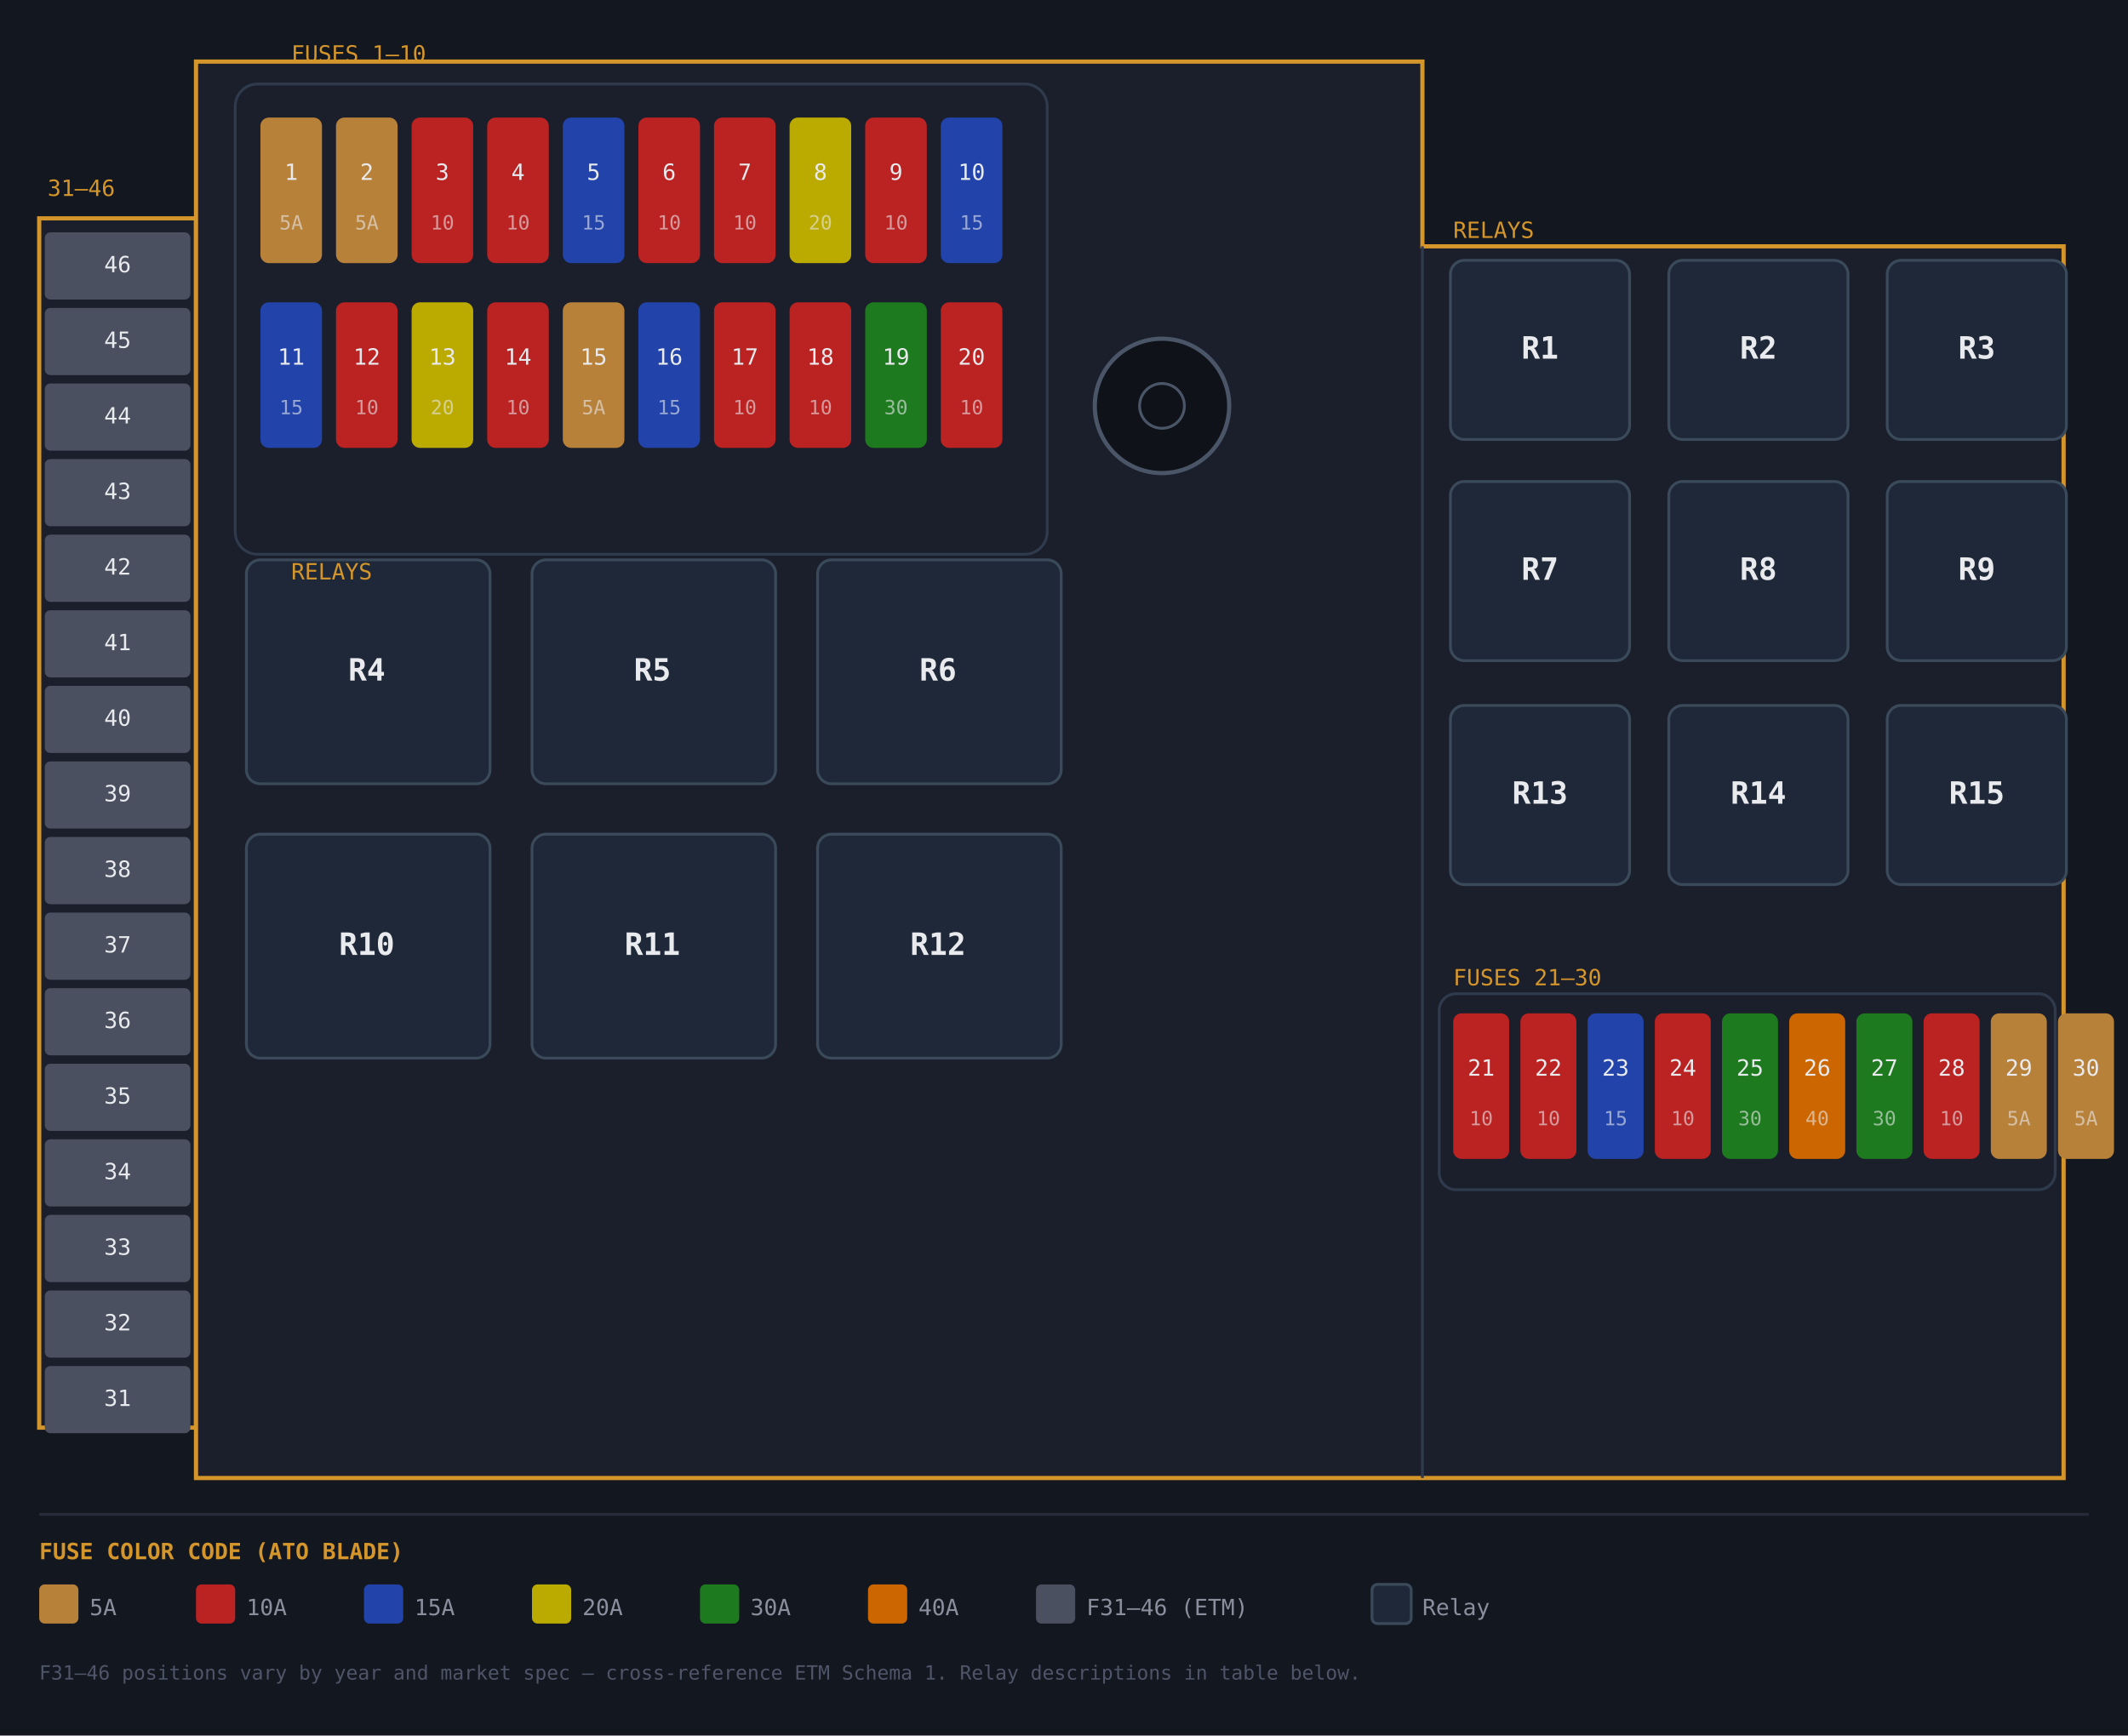
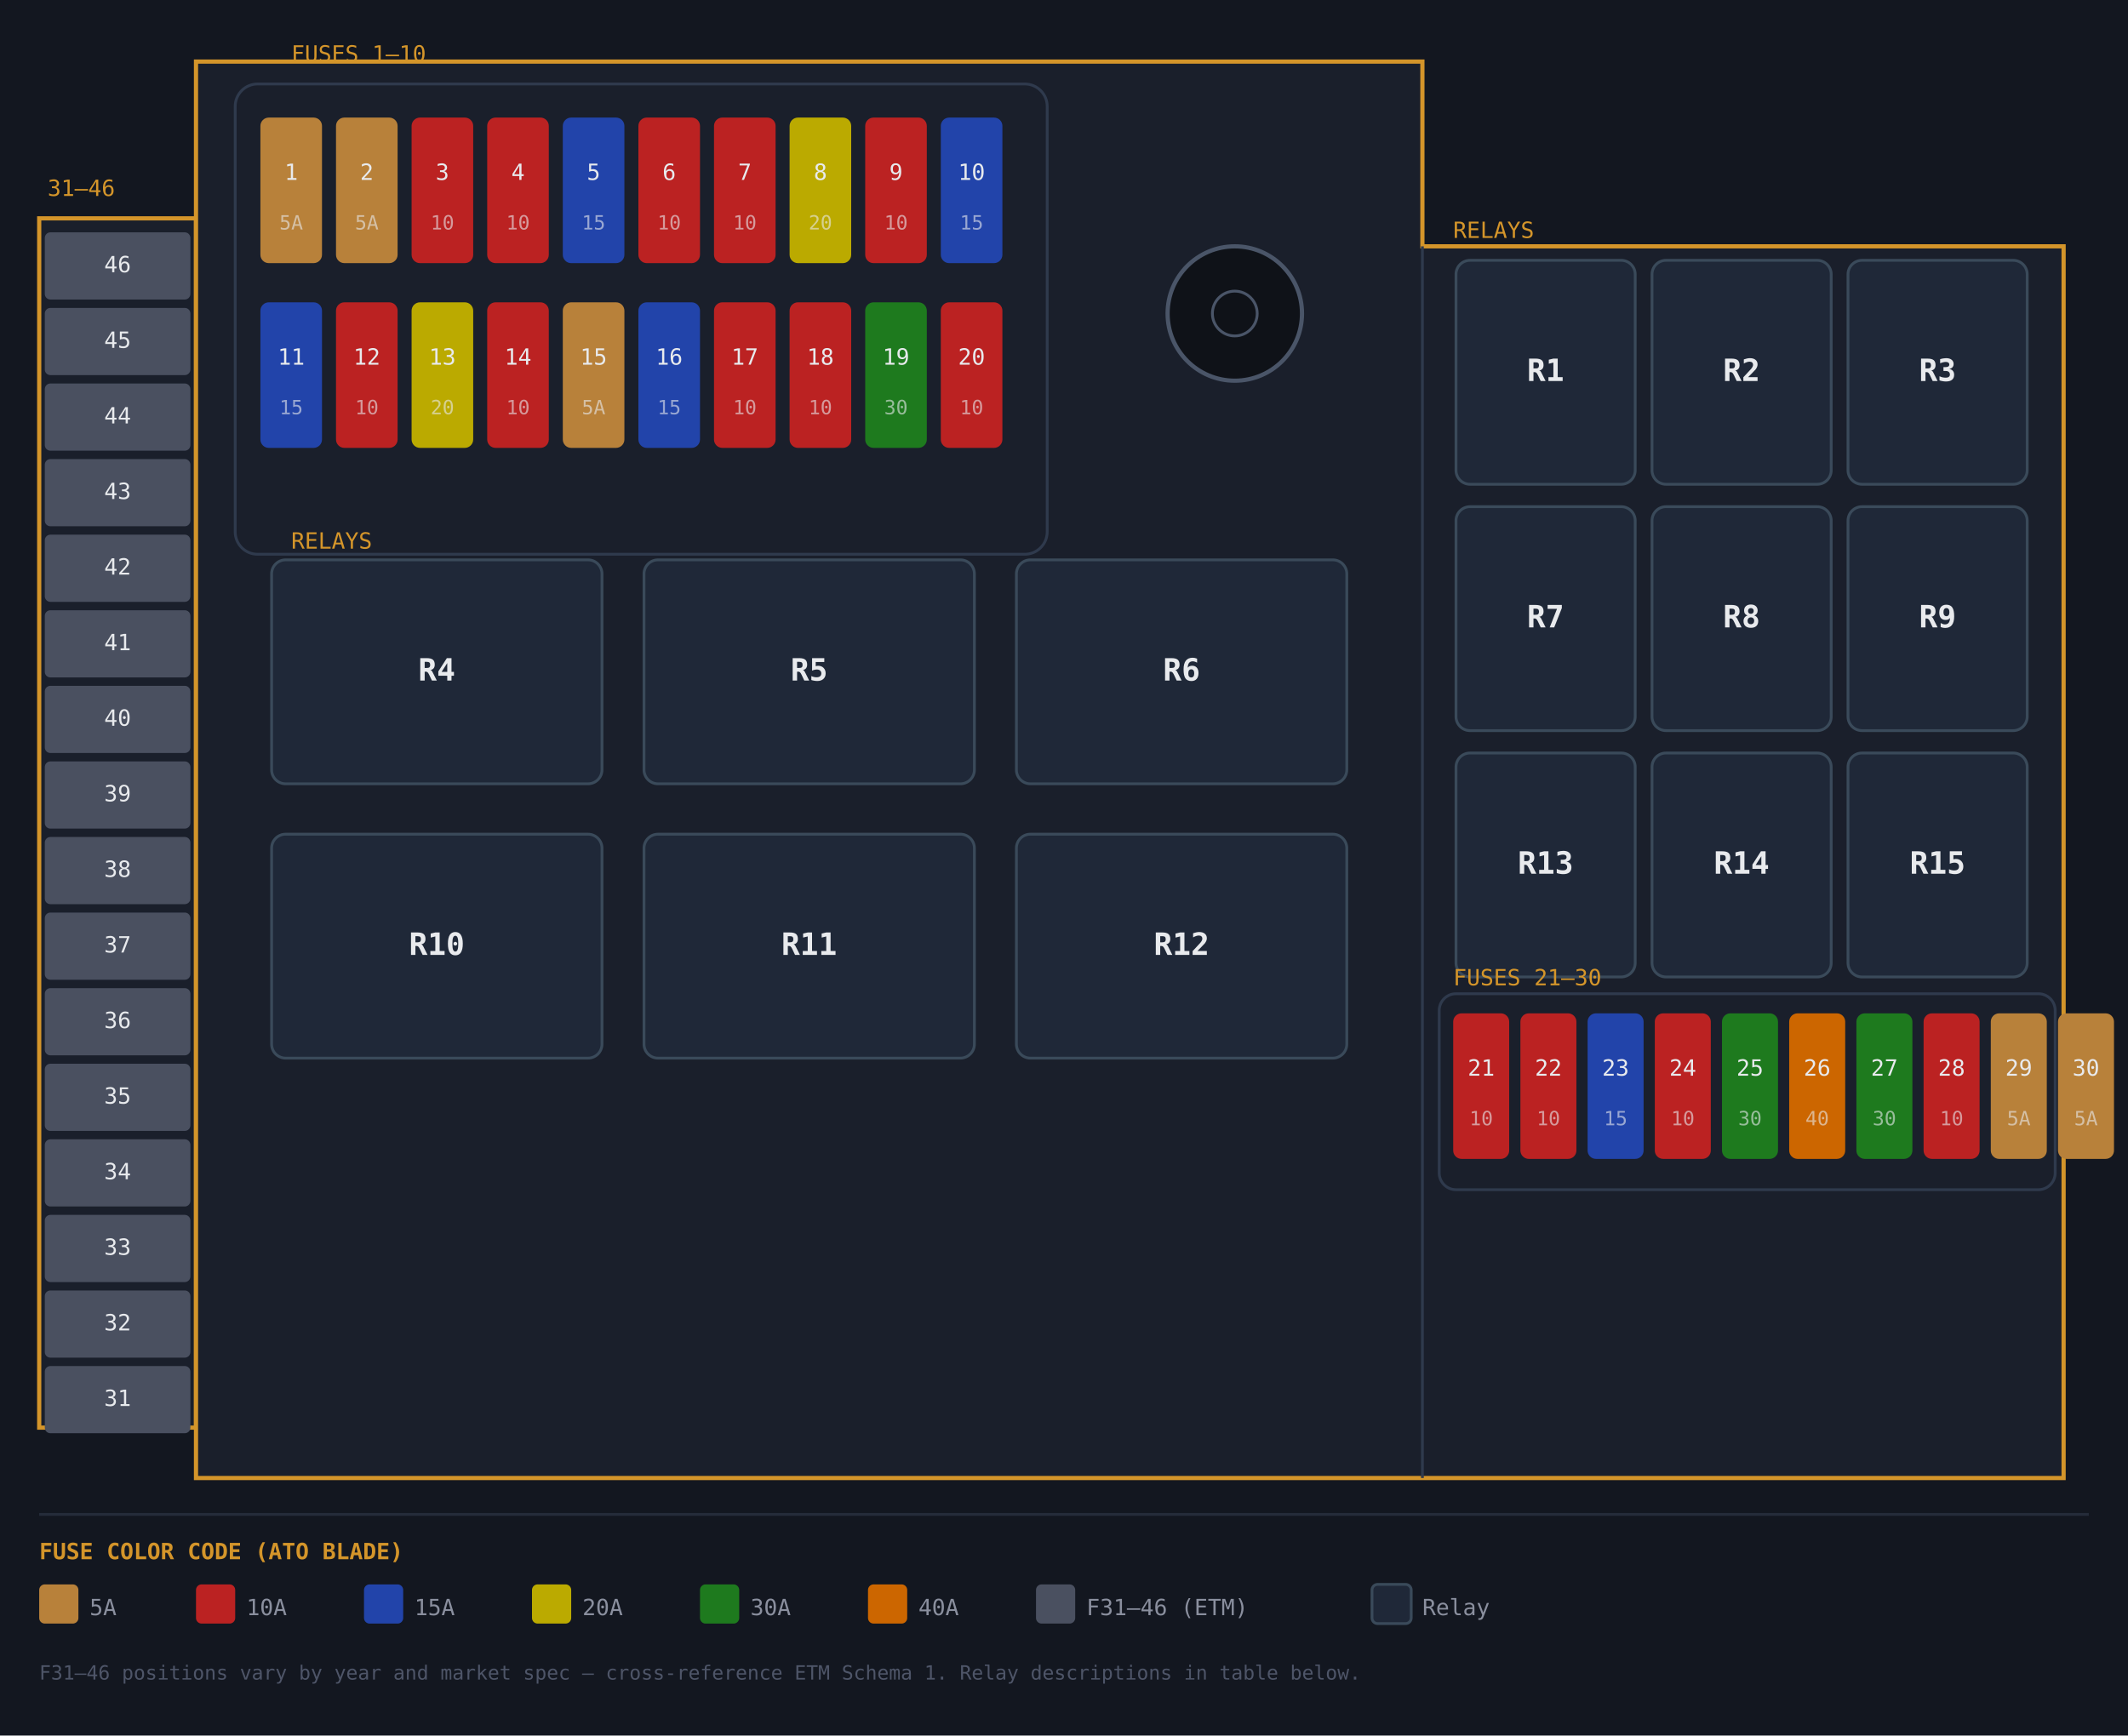
<svg xmlns="http://www.w3.org/2000/svg" viewBox="0 0 760 620">
  <defs>
    <style>
    text { font-family: 'IBM Plex Mono',monospace; font-size: 9px; fill: #e8eaed; }
    .rl  { font-size: 11px; font-weight: 700; fill: #e8eaed; dominant-baseline: middle; text-anchor: middle; }
    .fn  { font-size: 8px; fill: #e8eaed; dominant-baseline: middle; text-anchor: middle; }
    .amp { font-size: 7px; fill: rgba(232,234,237,0.6); dominant-baseline: middle; text-anchor: middle; }
    .sl  { font-size: 7.5px; fill: #8a8f9e; dominant-baseline: middle; text-anchor: end; }
  </style>
  </defs>
  <rect width="760" height="620" fill="#131720" />
  <path d="M14,78 L70,78 L70,510 L14,510 Z" fill="#1a1f2b" stroke="#d4952a" stroke-width="1.5" />
  <path d="M70,22 L508,22 L508,88 L737,88 L737,528 L70,528 Z" fill="#1a1f2b" stroke="#d4952a" stroke-width="1.5" />
  <line x1="508" y1="88" x2="508" y2="528" stroke="#2f3a4d" stroke-width="1" />
  <rect x="84" y="30" width="290" height="168" rx="8" fill="none" stroke="#2f3a4d" stroke-width="1" />
-   <circle cx="415" cy="145" r="24" fill="#0f1218" stroke="#4a5568" stroke-width="1.5" />
-   <circle cx="415" cy="145" r="8" fill="none" stroke="#4a5568" stroke-width="1" />
+   <circle cx="441" cy="112" r="24" fill="#0f1218" stroke="#4a5568" stroke-width="1.5" />
+   <circle cx="441" cy="112" r="8" fill="none" stroke="#4a5568" stroke-width="1" />
  <rect x="16" y="83" width="52" height="24" rx="2" fill="#4a5060" />
  <text class="fn" x="42" y="95">46</text>
  <rect x="16" y="110" width="52" height="24" rx="2" fill="#4a5060" />
  <text class="fn" x="42" y="122">45</text>
  <rect x="16" y="137" width="52" height="24" rx="2" fill="#4a5060" />
  <text class="fn" x="42" y="149">44</text>
  <rect x="16" y="164" width="52" height="24" rx="2" fill="#4a5060" />
  <text class="fn" x="42" y="176">43</text>
  <rect x="16" y="191" width="52" height="24" rx="2" fill="#4a5060" />
  <text class="fn" x="42" y="203">42</text>
  <rect x="16" y="218" width="52" height="24" rx="2" fill="#4a5060" />
  <text class="fn" x="42" y="230">41</text>
  <rect x="16" y="245" width="52" height="24" rx="2" fill="#4a5060" />
  <text class="fn" x="42" y="257">40</text>
  <rect x="16" y="272" width="52" height="24" rx="2" fill="#4a5060" />
  <text class="fn" x="42" y="284">39</text>
  <rect x="16" y="299" width="52" height="24" rx="2" fill="#4a5060" />
  <text class="fn" x="42" y="311">38</text>
  <rect x="16" y="326" width="52" height="24" rx="2" fill="#4a5060" />
  <text class="fn" x="42" y="338">37</text>
  <rect x="16" y="353" width="52" height="24" rx="2" fill="#4a5060" />
  <text class="fn" x="42" y="365">36</text>
  <rect x="16" y="380" width="52" height="24" rx="2" fill="#4a5060" />
  <text class="fn" x="42" y="392">35</text>
  <rect x="16" y="407" width="52" height="24" rx="2" fill="#4a5060" />
  <text class="fn" x="42" y="419">34</text>
  <rect x="16" y="434" width="52" height="24" rx="2" fill="#4a5060" />
  <text class="fn" x="42" y="446">33</text>
  <rect x="16" y="461" width="52" height="24" rx="2" fill="#4a5060" />
  <text class="fn" x="42" y="473">32</text>
  <rect x="16" y="488" width="52" height="24" rx="2" fill="#4a5060" />
  <text class="fn" x="42" y="500">31</text>
  <rect x="93" y="42" width="22" height="52" rx="3" fill="#b8813a" />
  <text class="fn" x="104" y="62">1</text>
  <text class="amp" x="104" y="80">5A</text>
  <rect x="120" y="42" width="22" height="52" rx="3" fill="#b8813a" />
  <text class="fn" x="131" y="62">2</text>
  <text class="amp" x="131" y="80">5A</text>
  <rect x="147" y="42" width="22" height="52" rx="3" fill="#bb2222" />
  <text class="fn" x="158" y="62">3</text>
  <text class="amp" x="158" y="80">10</text>
  <rect x="174" y="42" width="22" height="52" rx="3" fill="#bb2222" />
  <text class="fn" x="185" y="62">4</text>
  <text class="amp" x="185" y="80">10</text>
  <rect x="201" y="42" width="22" height="52" rx="3" fill="#2244aa" />
  <text class="fn" x="212" y="62">5</text>
  <text class="amp" x="212" y="80">15</text>
  <rect x="228" y="42" width="22" height="52" rx="3" fill="#bb2222" />
  <text class="fn" x="239" y="62">6</text>
  <text class="amp" x="239" y="80">10</text>
  <rect x="255" y="42" width="22" height="52" rx="3" fill="#bb2222" />
  <text class="fn" x="266" y="62">7</text>
  <text class="amp" x="266" y="80">10</text>
  <rect x="282" y="42" width="22" height="52" rx="3" fill="#bbaa00" />
  <text class="fn" x="293" y="62">8</text>
  <text class="amp" x="293" y="80">20</text>
  <rect x="309" y="42" width="22" height="52" rx="3" fill="#bb2222" />
  <text class="fn" x="320" y="62">9</text>
  <text class="amp" x="320" y="80">10</text>
  <rect x="336" y="42" width="22" height="52" rx="3" fill="#2244aa" />
  <text class="fn" x="347" y="62">10</text>
  <text class="amp" x="347" y="80">15</text>
  <rect x="93" y="108" width="22" height="52" rx="3" fill="#2244aa" />
  <text class="fn" x="104" y="128">11</text>
  <text class="amp" x="104" y="146">15</text>
  <rect x="120" y="108" width="22" height="52" rx="3" fill="#bb2222" />
  <text class="fn" x="131" y="128">12</text>
  <text class="amp" x="131" y="146">10</text>
  <rect x="147" y="108" width="22" height="52" rx="3" fill="#bbaa00" />
  <text class="fn" x="158" y="128">13</text>
  <text class="amp" x="158" y="146">20</text>
  <rect x="174" y="108" width="22" height="52" rx="3" fill="#bb2222" />
  <text class="fn" x="185" y="128">14</text>
  <text class="amp" x="185" y="146">10</text>
  <rect x="201" y="108" width="22" height="52" rx="3" fill="#b8813a" />
  <text class="fn" x="212" y="128">15</text>
  <text class="amp" x="212" y="146">5A</text>
  <rect x="228" y="108" width="22" height="52" rx="3" fill="#2244aa" />
  <text class="fn" x="239" y="128">16</text>
  <text class="amp" x="239" y="146">15</text>
  <rect x="255" y="108" width="22" height="52" rx="3" fill="#bb2222" />
  <text class="fn" x="266" y="128">17</text>
  <text class="amp" x="266" y="146">10</text>
  <rect x="282" y="108" width="22" height="52" rx="3" fill="#bb2222" />
  <text class="fn" x="293" y="128">18</text>
  <text class="amp" x="293" y="146">10</text>
  <rect x="309" y="108" width="22" height="52" rx="3" fill="#1e7a1e" />
  <text class="fn" x="320" y="128">19</text>
  <text class="amp" x="320" y="146">30</text>
  <rect x="336" y="108" width="22" height="52" rx="3" fill="#bb2222" />
  <text class="fn" x="347" y="128">20</text>
  <text class="amp" x="347" y="146">10</text>
-   <rect x="88" y="200" width="87" height="80" rx="5" fill="#1f2838" stroke="#3a4a5a" stroke-width="1" />
-   <text class="rl" x="131" y="240">R4</text>
-   <rect x="190" y="200" width="87" height="80" rx="5" fill="#1f2838" stroke="#3a4a5a" stroke-width="1" />
-   <text class="rl" x="233" y="240">R5</text>
-   <rect x="292" y="200" width="87" height="80" rx="5" fill="#1f2838" stroke="#3a4a5a" stroke-width="1" />
-   <text class="rl" x="335" y="240">R6</text>
-   <rect x="88" y="298" width="87" height="80" rx="5" fill="#1f2838" stroke="#3a4a5a" stroke-width="1" />
-   <text class="rl" x="131" y="338">R10</text>
-   <rect x="190" y="298" width="87" height="80" rx="5" fill="#1f2838" stroke="#3a4a5a" stroke-width="1" />
-   <text class="rl" x="233" y="338">R11</text>
-   <rect x="292" y="298" width="87" height="80" rx="5" fill="#1f2838" stroke="#3a4a5a" stroke-width="1" />
-   <text class="rl" x="335" y="338">R12</text>
-   <rect x="518" y="93" width="64" height="64" rx="5" fill="#1f2838" stroke="#3a4a5a" stroke-width="1" />
-   <text class="rl" x="550" y="125">R1</text>
-   <rect x="596" y="93" width="64" height="64" rx="5" fill="#1f2838" stroke="#3a4a5a" stroke-width="1" />
-   <text class="rl" x="628" y="125">R2</text>
-   <rect x="674" y="93" width="64" height="64" rx="5" fill="#1f2838" stroke="#3a4a5a" stroke-width="1" />
-   <text class="rl" x="706" y="125">R3</text>
-   <rect x="518" y="172" width="64" height="64" rx="5" fill="#1f2838" stroke="#3a4a5a" stroke-width="1" />
-   <text class="rl" x="550" y="204">R7</text>
-   <rect x="596" y="172" width="64" height="64" rx="5" fill="#1f2838" stroke="#3a4a5a" stroke-width="1" />
-   <text class="rl" x="628" y="204">R8</text>
-   <rect x="674" y="172" width="64" height="64" rx="5" fill="#1f2838" stroke="#3a4a5a" stroke-width="1" />
-   <text class="rl" x="706" y="204">R9</text>
-   <rect x="518" y="252" width="64" height="64" rx="5" fill="#1f2838" stroke="#3a4a5a" stroke-width="1" />
-   <text class="rl" x="550" y="284">R13</text>
-   <rect x="596" y="252" width="64" height="64" rx="5" fill="#1f2838" stroke="#3a4a5a" stroke-width="1" />
-   <text class="rl" x="628" y="284">R14</text>
-   <rect x="674" y="252" width="64" height="64" rx="5" fill="#1f2838" stroke="#3a4a5a" stroke-width="1" />
-   <text class="rl" x="706" y="284">R15</text>
+   <rect x="97" y="200" width="118" height="80" rx="5" fill="#1f2838" stroke="#3a4a5a" stroke-width="1" />
+   <text class="rl" x="156" y="240">R4</text>
+   <rect x="230" y="200" width="118" height="80" rx="5" fill="#1f2838" stroke="#3a4a5a" stroke-width="1" />
+   <text class="rl" x="289" y="240">R5</text>
+   <rect x="363" y="200" width="118" height="80" rx="5" fill="#1f2838" stroke="#3a4a5a" stroke-width="1" />
+   <text class="rl" x="422" y="240">R6</text>
+   <rect x="97" y="298" width="118" height="80" rx="5" fill="#1f2838" stroke="#3a4a5a" stroke-width="1" />
+   <text class="rl" x="156" y="338">R10</text>
+   <rect x="230" y="298" width="118" height="80" rx="5" fill="#1f2838" stroke="#3a4a5a" stroke-width="1" />
+   <text class="rl" x="289" y="338">R11</text>
+   <rect x="363" y="298" width="118" height="80" rx="5" fill="#1f2838" stroke="#3a4a5a" stroke-width="1" />
+   <text class="rl" x="422" y="338">R12</text>
+   <rect x="520" y="93" width="64" height="80" rx="5" fill="#1f2838" stroke="#3a4a5a" stroke-width="1" />
+   <text class="rl" x="552" y="133">R1</text>
+   <rect x="590" y="93" width="64" height="80" rx="5" fill="#1f2838" stroke="#3a4a5a" stroke-width="1" />
+   <text class="rl" x="622" y="133">R2</text>
+   <rect x="660" y="93" width="64" height="80" rx="5" fill="#1f2838" stroke="#3a4a5a" stroke-width="1" />
+   <text class="rl" x="692" y="133">R3</text>
+   <rect x="520" y="181" width="64" height="80" rx="5" fill="#1f2838" stroke="#3a4a5a" stroke-width="1" />
+   <text class="rl" x="552" y="221">R7</text>
+   <rect x="590" y="181" width="64" height="80" rx="5" fill="#1f2838" stroke="#3a4a5a" stroke-width="1" />
+   <text class="rl" x="622" y="221">R8</text>
+   <rect x="660" y="181" width="64" height="80" rx="5" fill="#1f2838" stroke="#3a4a5a" stroke-width="1" />
+   <text class="rl" x="692" y="221">R9</text>
+   <rect x="520" y="269" width="64" height="80" rx="5" fill="#1f2838" stroke="#3a4a5a" stroke-width="1" />
+   <text class="rl" x="552" y="309">R13</text>
+   <rect x="590" y="269" width="64" height="80" rx="5" fill="#1f2838" stroke="#3a4a5a" stroke-width="1" />
+   <text class="rl" x="622" y="309">R14</text>
+   <rect x="660" y="269" width="64" height="80" rx="5" fill="#1f2838" stroke="#3a4a5a" stroke-width="1" />
+   <text class="rl" x="692" y="309">R15</text>
  <rect x="514" y="355" width="220" height="70" rx="6" fill="none" stroke="#2f3a4d" stroke-width="1" />
  <rect x="519" y="362" width="20" height="52" rx="3" fill="#bb2222" />
  <text class="fn" x="529" y="382">21</text>
  <text class="amp" x="529" y="400">10</text>
  <rect x="543" y="362" width="20" height="52" rx="3" fill="#bb2222" />
  <text class="fn" x="553" y="382">22</text>
  <text class="amp" x="553" y="400">10</text>
  <rect x="567" y="362" width="20" height="52" rx="3" fill="#2244aa" />
  <text class="fn" x="577" y="382">23</text>
  <text class="amp" x="577" y="400">15</text>
  <rect x="591" y="362" width="20" height="52" rx="3" fill="#bb2222" />
  <text class="fn" x="601" y="382">24</text>
  <text class="amp" x="601" y="400">10</text>
  <rect x="615" y="362" width="20" height="52" rx="3" fill="#1e7a1e" />
  <text class="fn" x="625" y="382">25</text>
  <text class="amp" x="625" y="400">30</text>
  <rect x="639" y="362" width="20" height="52" rx="3" fill="#cc6600" />
  <text class="fn" x="649" y="382">26</text>
  <text class="amp" x="649" y="400">40</text>
  <rect x="663" y="362" width="20" height="52" rx="3" fill="#1e7a1e" />
  <text class="fn" x="673" y="382">27</text>
  <text class="amp" x="673" y="400">30</text>
  <rect x="687" y="362" width="20" height="52" rx="3" fill="#bb2222" />
  <text class="fn" x="697" y="382">28</text>
  <text class="amp" x="697" y="400">10</text>
  <rect x="711" y="362" width="20" height="52" rx="3" fill="#b8813a" />
  <text class="fn" x="721" y="382">29</text>
  <text class="amp" x="721" y="400">5A</text>
  <rect x="735" y="362" width="20" height="52" rx="3" fill="#b8813a" />
  <text class="fn" x="745" y="382">30</text>
  <text class="amp" x="745" y="400">5A</text>
  <text x="104" y="22" style="font-size:8px;fill:#d4952a;font-family:monospace">FUSES 1–10</text>
-   <text x="104" y="207" style="font-size:8px;fill:#d4952a;font-family:monospace">RELAYS</text>
+   <text x="104" y="196" style="font-size:8px;fill:#d4952a;font-family:monospace">RELAYS</text>
  <text x="519" y="85" style="font-size:8px;fill:#d4952a;font-family:monospace">RELAYS</text>
  <text x="519" y="352" style="font-size:8px;fill:#d4952a;font-family:monospace">FUSES 21–30</text>
  <text x="17" y="70" style="font-size:8px;fill:#d4952a;font-family:monospace">31–46</text>
  <line x1="14" y1="541" x2="746" y2="541" stroke="#252c3a" stroke-width="1" />
  <text x="14" y="557" style="font-size:8px;fill:#d4952a;font-family:monospace;font-weight:700">FUSE COLOR CODE (ATO BLADE)</text>
  <rect x="14" y="566" width="14" height="14" rx="2" fill="#b8813a" />
  <text x="32" y="577" style="font-size:8px;fill:#8a8f9e;font-family:monospace">5A</text>
  <rect x="70" y="566" width="14" height="14" rx="2" fill="#bb2222" />
  <text x="88" y="577" style="font-size:8px;fill:#8a8f9e;font-family:monospace">10A</text>
  <rect x="130" y="566" width="14" height="14" rx="2" fill="#2244aa" />
  <text x="148" y="577" style="font-size:8px;fill:#8a8f9e;font-family:monospace">15A</text>
  <rect x="190" y="566" width="14" height="14" rx="2" fill="#bbaa00" />
  <text x="208" y="577" style="font-size:8px;fill:#8a8f9e;font-family:monospace">20A</text>
  <rect x="250" y="566" width="14" height="14" rx="2" fill="#1e7a1e" />
  <text x="268" y="577" style="font-size:8px;fill:#8a8f9e;font-family:monospace">30A</text>
  <rect x="310" y="566" width="14" height="14" rx="2" fill="#cc6600" />
  <text x="328" y="577" style="font-size:8px;fill:#8a8f9e;font-family:monospace">40A</text>
  <rect x="370" y="566" width="14" height="14" rx="2" fill="#4a5060" />
  <text x="388" y="577" style="font-size:8px;fill:#8a8f9e;font-family:monospace">F31–46 (ETM)</text>
  <rect x="490" y="566" width="14" height="14" rx="2" fill="#1f2838" stroke="#3a4a5a" stroke-width="1" />
  <text x="508" y="577" style="font-size:8px;fill:#8a8f9e;font-family:monospace">Relay</text>
  <text x="14" y="600" style="font-size:7px;fill:#4e5568;font-family:monospace">F31–46 positions vary by year and market spec — cross-reference ETM Schema 1. Relay descriptions in table below.</text>
</svg>
